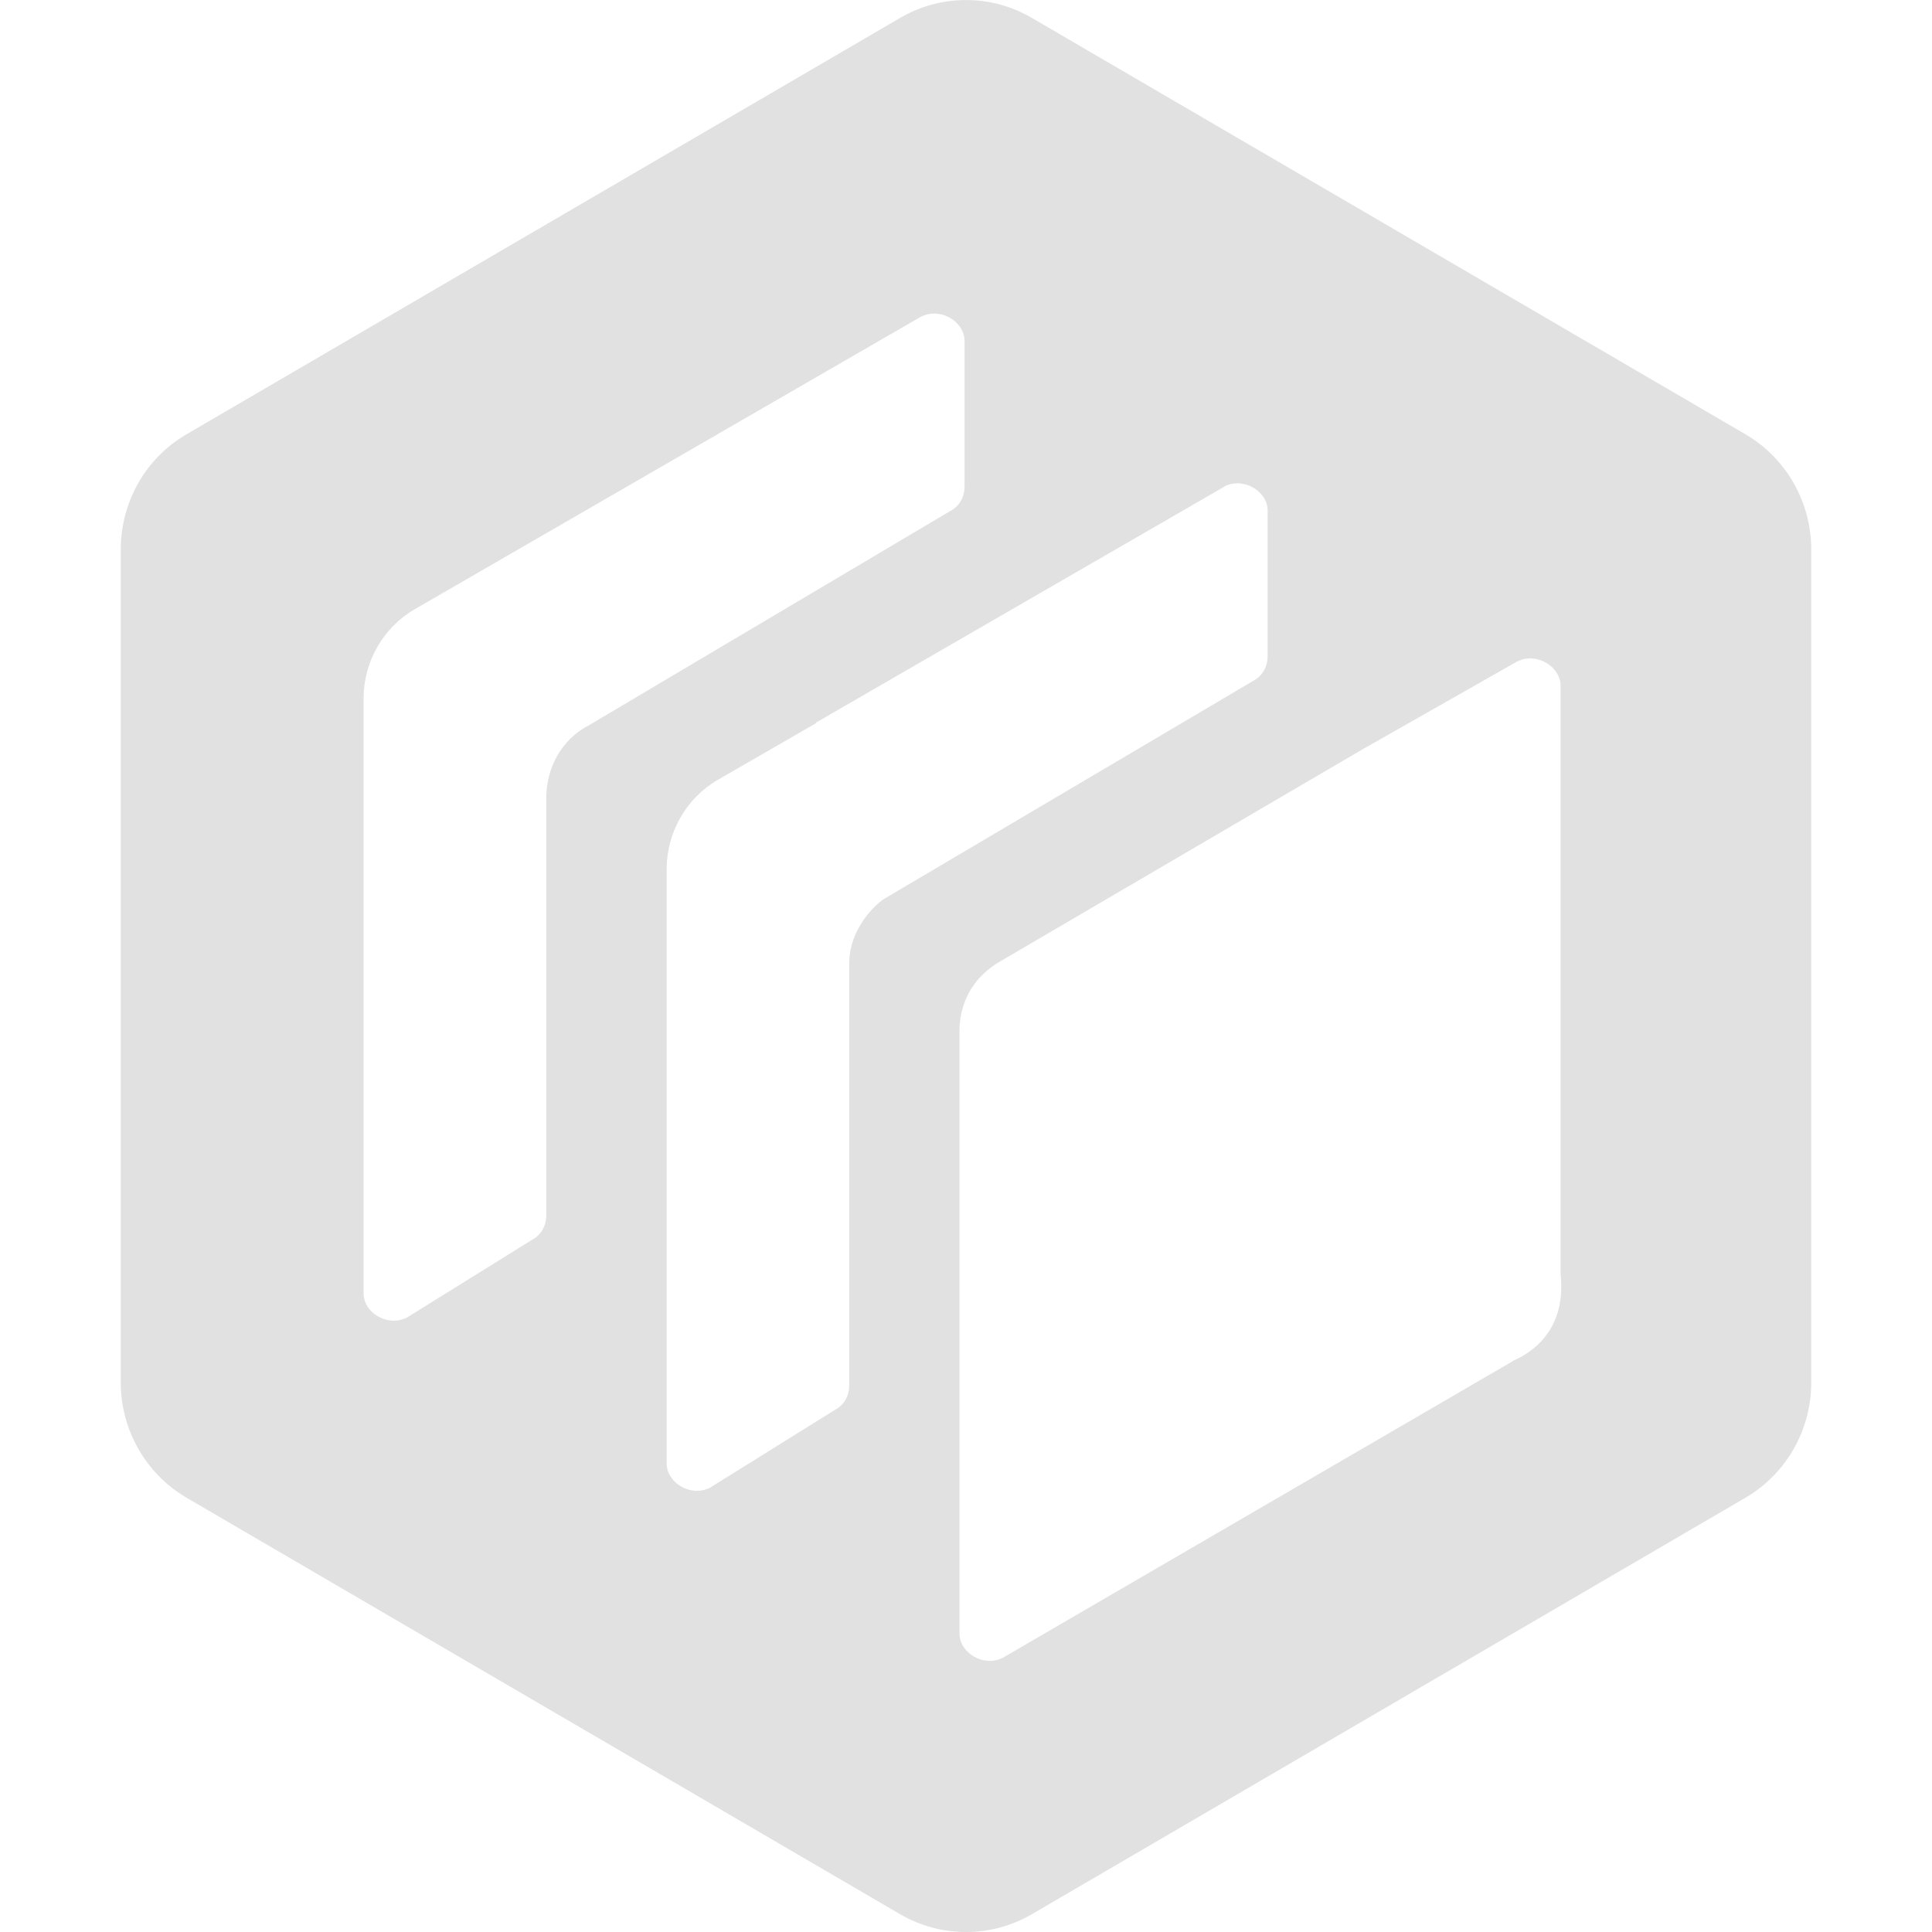
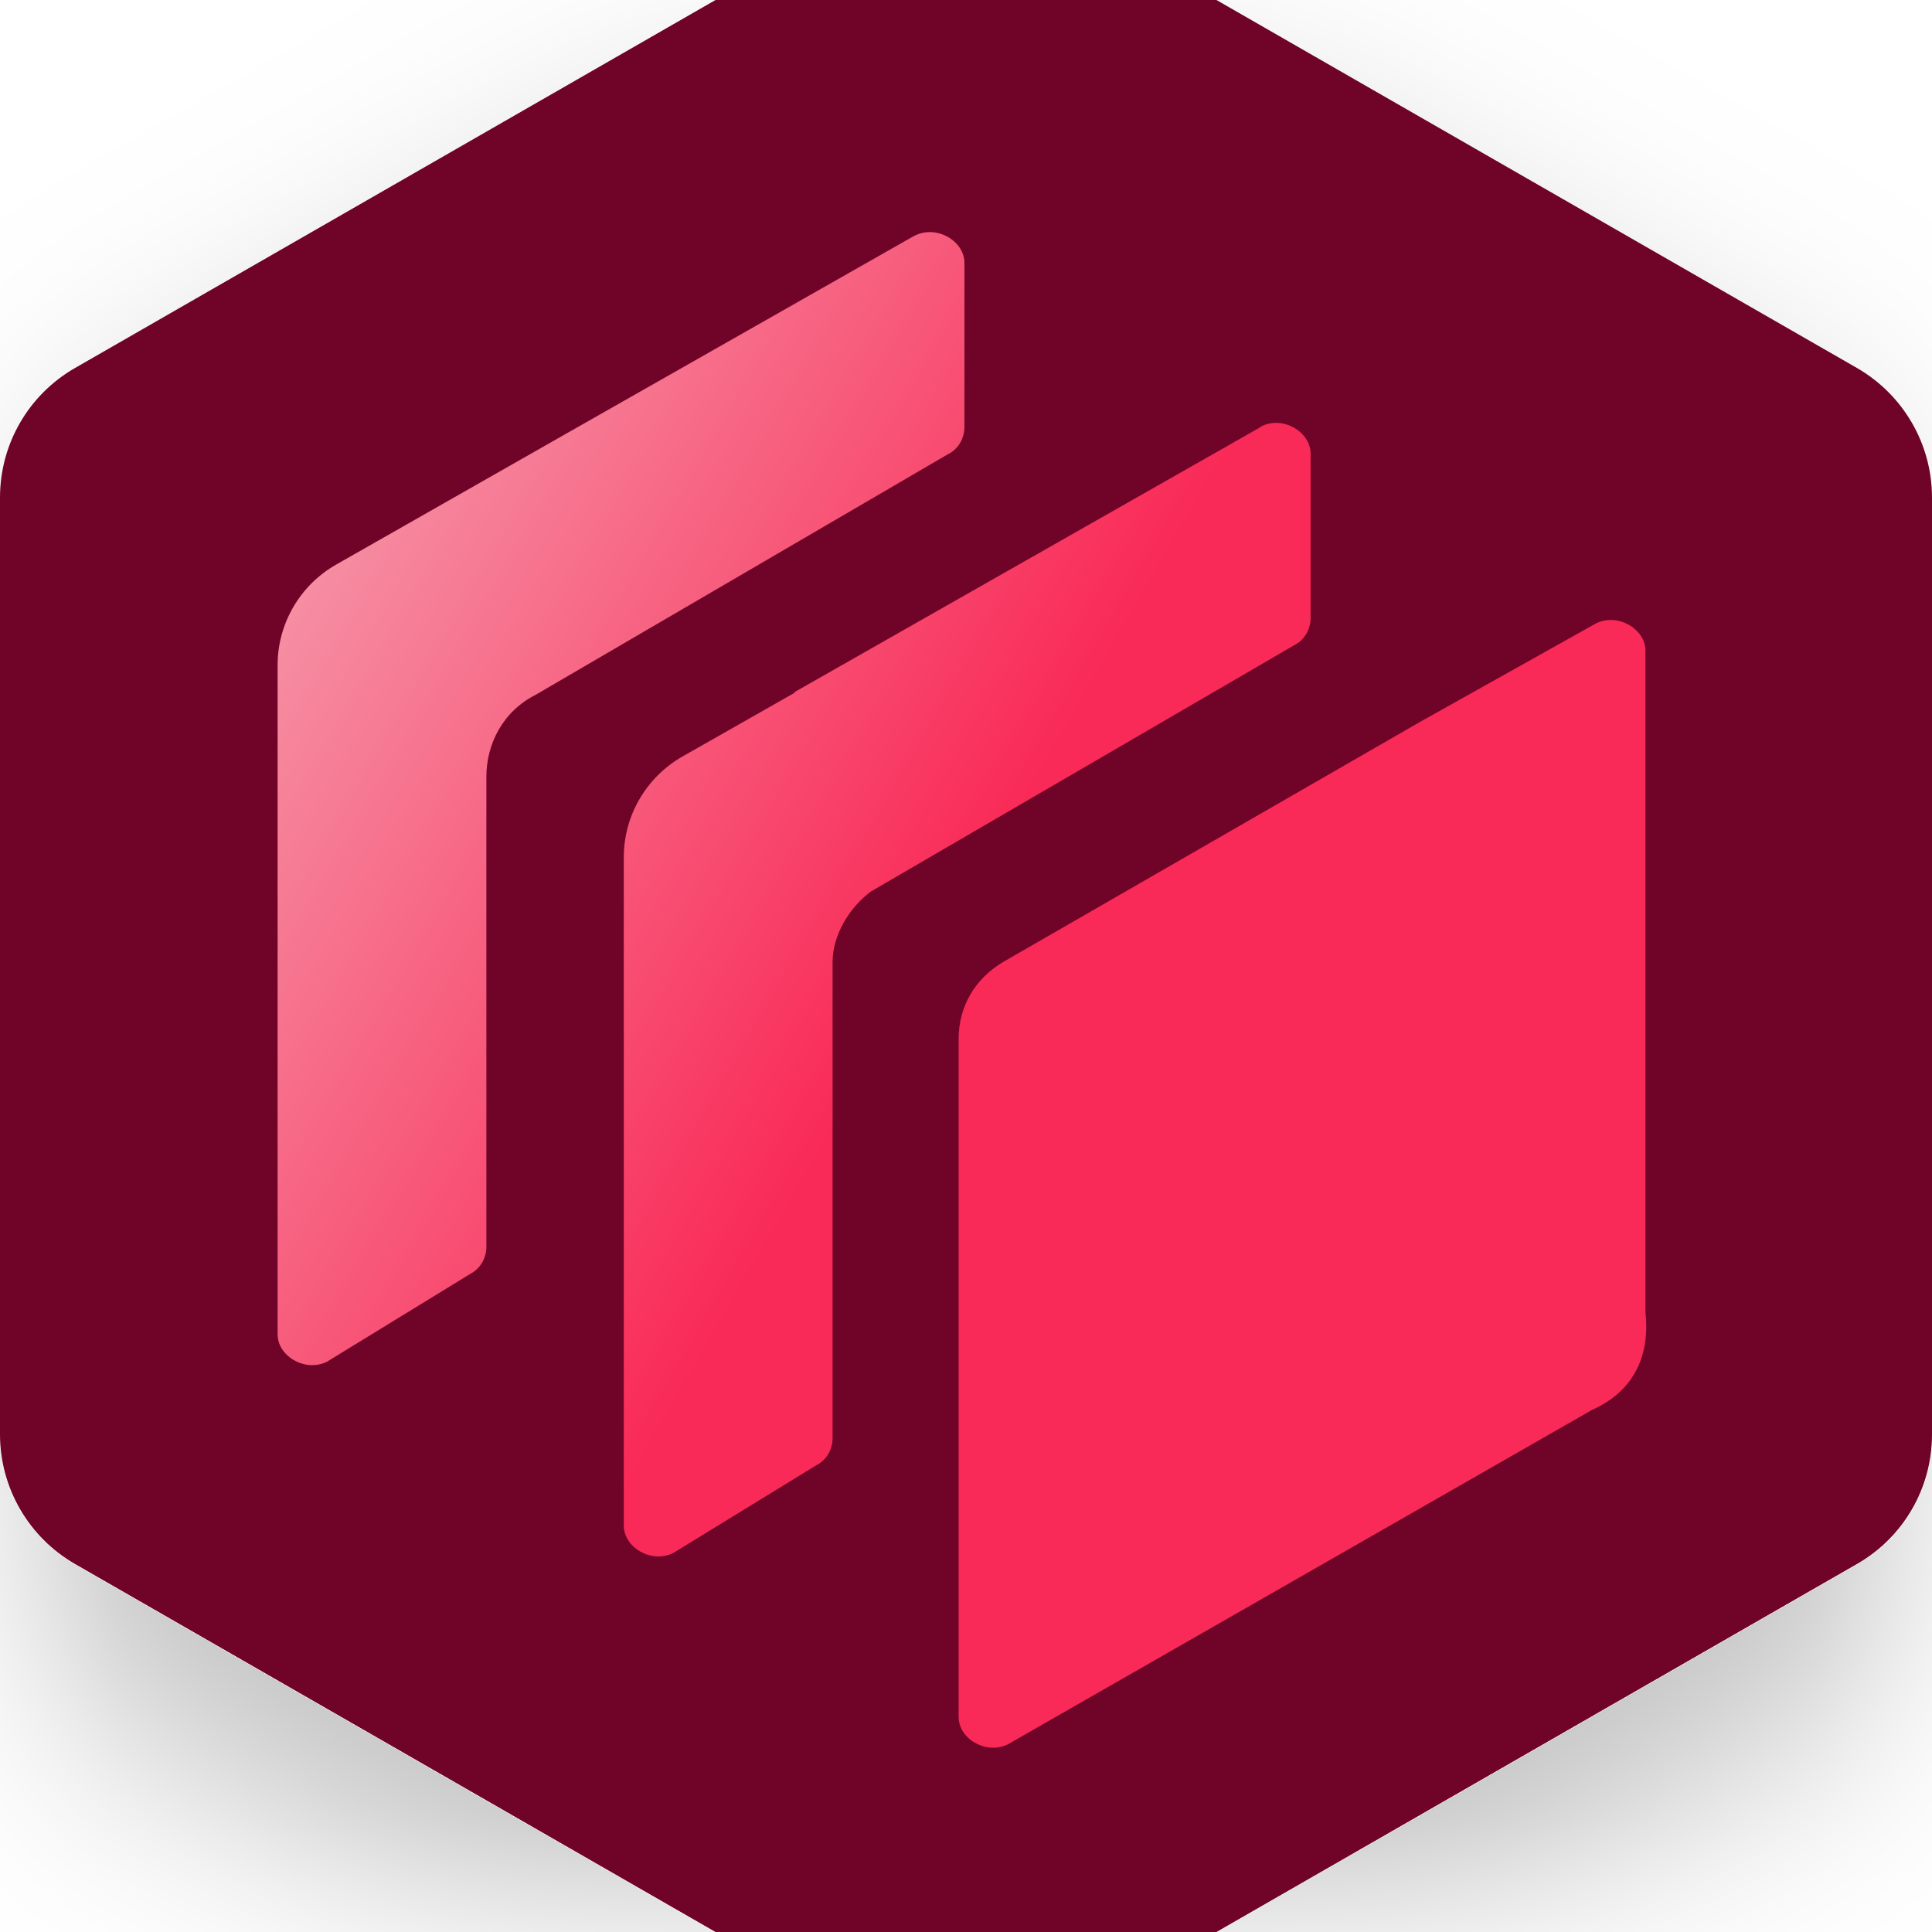
- <svg xmlns="http://www.w3.org/2000/svg" width="16" height="16" viewBox="0 0 16 16" fill="none">
-   <g>
-     <path id="Subtract" d="M7.455 0.148C7.792 -0.049 8.208 -0.049 8.545 0.148L14.456 3.597C14.791 3.793 15 4.157 15 4.55V11.45C15 11.842 14.793 12.206 14.456 12.403L8.545 15.853C8.208 16.049 7.792 16.049 7.455 15.853L1.544 12.403C1.208 12.206 1 11.842 1 11.45V4.55C1 4.157 1.207 3.793 1.544 3.597L7.455 0.148ZM12.924 5.68C12.924 5.519 12.724 5.398 12.565 5.478L11.29 6.202L8.264 7.973C8.066 8.094 7.946 8.296 7.946 8.537V13.528C7.947 13.69 8.146 13.809 8.305 13.729L12.524 11.275V11.273C12.803 11.151 12.963 10.911 12.924 10.549V5.68ZM10.498 4.229C10.498 4.068 10.299 3.948 10.14 4.028L10.138 4.031L6.758 5.984V5.989L5.945 6.458C5.683 6.61 5.521 6.894 5.521 7.198V12.119C5.521 12.28 5.72 12.401 5.879 12.321L6.913 11.677C6.993 11.636 7.033 11.555 7.033 11.475V7.973C7.033 7.771 7.154 7.57 7.312 7.45L10.378 5.639C10.457 5.598 10.498 5.517 10.498 5.437V4.229ZM7.988 2.824C7.988 2.664 7.789 2.542 7.63 2.622H7.628L3.437 5.044C3.173 5.196 3.011 5.48 3.011 5.785V10.711C3.011 10.872 3.21 10.992 3.369 10.912L4.404 10.269C4.484 10.228 4.524 10.147 4.524 10.067V6.606C4.525 6.365 4.645 6.124 4.883 6.003L7.868 4.233C7.948 4.193 7.988 4.111 7.988 4.031V2.824Z" fill="#E1E1E1" />
+ <svg xmlns="http://www.w3.org/2000/svg" width="16" height="16" viewBox="2 2 16 16" fill="none">
+   <g filter="url(#filter0_d_0_1)">
+     <g>
+       <path id="path1" d="M9.377 1.166L2.622 5.047C2.236 5.268 2 5.677 2 6.119V13.881C2 14.323 2.238 14.732 2.622 14.953L9.377 18.834C9.763 19.055 10.237 19.055 10.623 18.834L17.378 14.953C17.764 14.732 18 14.323 18 13.881V6.119C18 5.677 17.762 5.268 17.378 5.047L10.623 1.166C10.237 0.945 9.763 0.945 9.377 1.166Z" fill="#700428" />
+       <path id="path2" d="M15.171 13.684L10.348 16.445C10.167 16.535 9.939 16.401 9.939 16.218V10.604C9.939 10.333 10.076 10.107 10.302 9.97L13.761 7.978L15.217 7.163C15.399 7.073 15.627 7.209 15.627 7.39V12.867C15.671 13.275 15.49 13.546 15.171 13.682V13.684ZM9.575 3.951L6.577 5.655L4.785 6.675C4.484 6.846 4.299 7.165 4.299 7.508V13.05C4.299 13.231 4.527 13.367 4.708 13.277L5.891 12.552C5.981 12.506 6.028 12.415 6.028 12.325V8.432C6.028 8.161 6.165 7.89 6.438 7.753L9.85 5.762C9.941 5.717 9.987 5.625 9.987 5.535V4.177C9.987 3.997 9.759 3.86 9.577 3.951H9.575ZM12.443 5.535L8.581 7.731V7.737L7.652 8.265C7.352 8.436 7.166 8.755 7.166 9.099V14.634C7.166 14.815 7.394 14.951 7.576 14.861L8.758 14.136C8.849 14.09 8.895 14 8.895 13.909V9.97C8.895 9.743 9.033 9.516 9.214 9.382L12.717 7.344C12.808 7.298 12.854 7.207 12.854 7.117V5.758C12.854 5.577 12.626 5.44 12.445 5.531L12.443 5.535Z" fill="url(#paint0_linear_0_1)" />
+     </g>
  </g>
+   <defs>
+     <filter id="filter0_d_0_1" x="0" y="0" width="20" height="22" filterUnits="userSpaceOnUse" color-interpolation-filters="sRGB">
+       <feFlood flood-opacity="0" result="BackgroundImageFix" />
+       <feColorMatrix in="SourceAlpha" type="matrix" values="0 0 0 0 0 0 0 0 0 0 0 0 0 0 0 0 0 0 127 0" result="hardAlpha" />
+       <feOffset dy="1" />
+       <feGaussianBlur stdDeviation="1" />
+       <feComposite in2="hardAlpha" operator="out" />
+       <feColorMatrix type="matrix" values="0 0 0 0 0 0 0 0 0 0 0 0 0 0 0 0 0 0 0.25 0" />
+       <feMerge>
+         <feMergeNode />
+         <feMergeNode in="SourceGraphic" />
+       </feMerge>
+     </filter>
+     <linearGradient id="paint0_linear_0_1" x1="2.038" y1="8.9" x2="14.331" y2="16.033" gradientUnits="userSpaceOnUse">
+       <stop stop-color="#F5A0B0" />
+       <stop offset="0.505" stop-color="#F92A57" />
+     </linearGradient>
+   </defs>
</svg>
